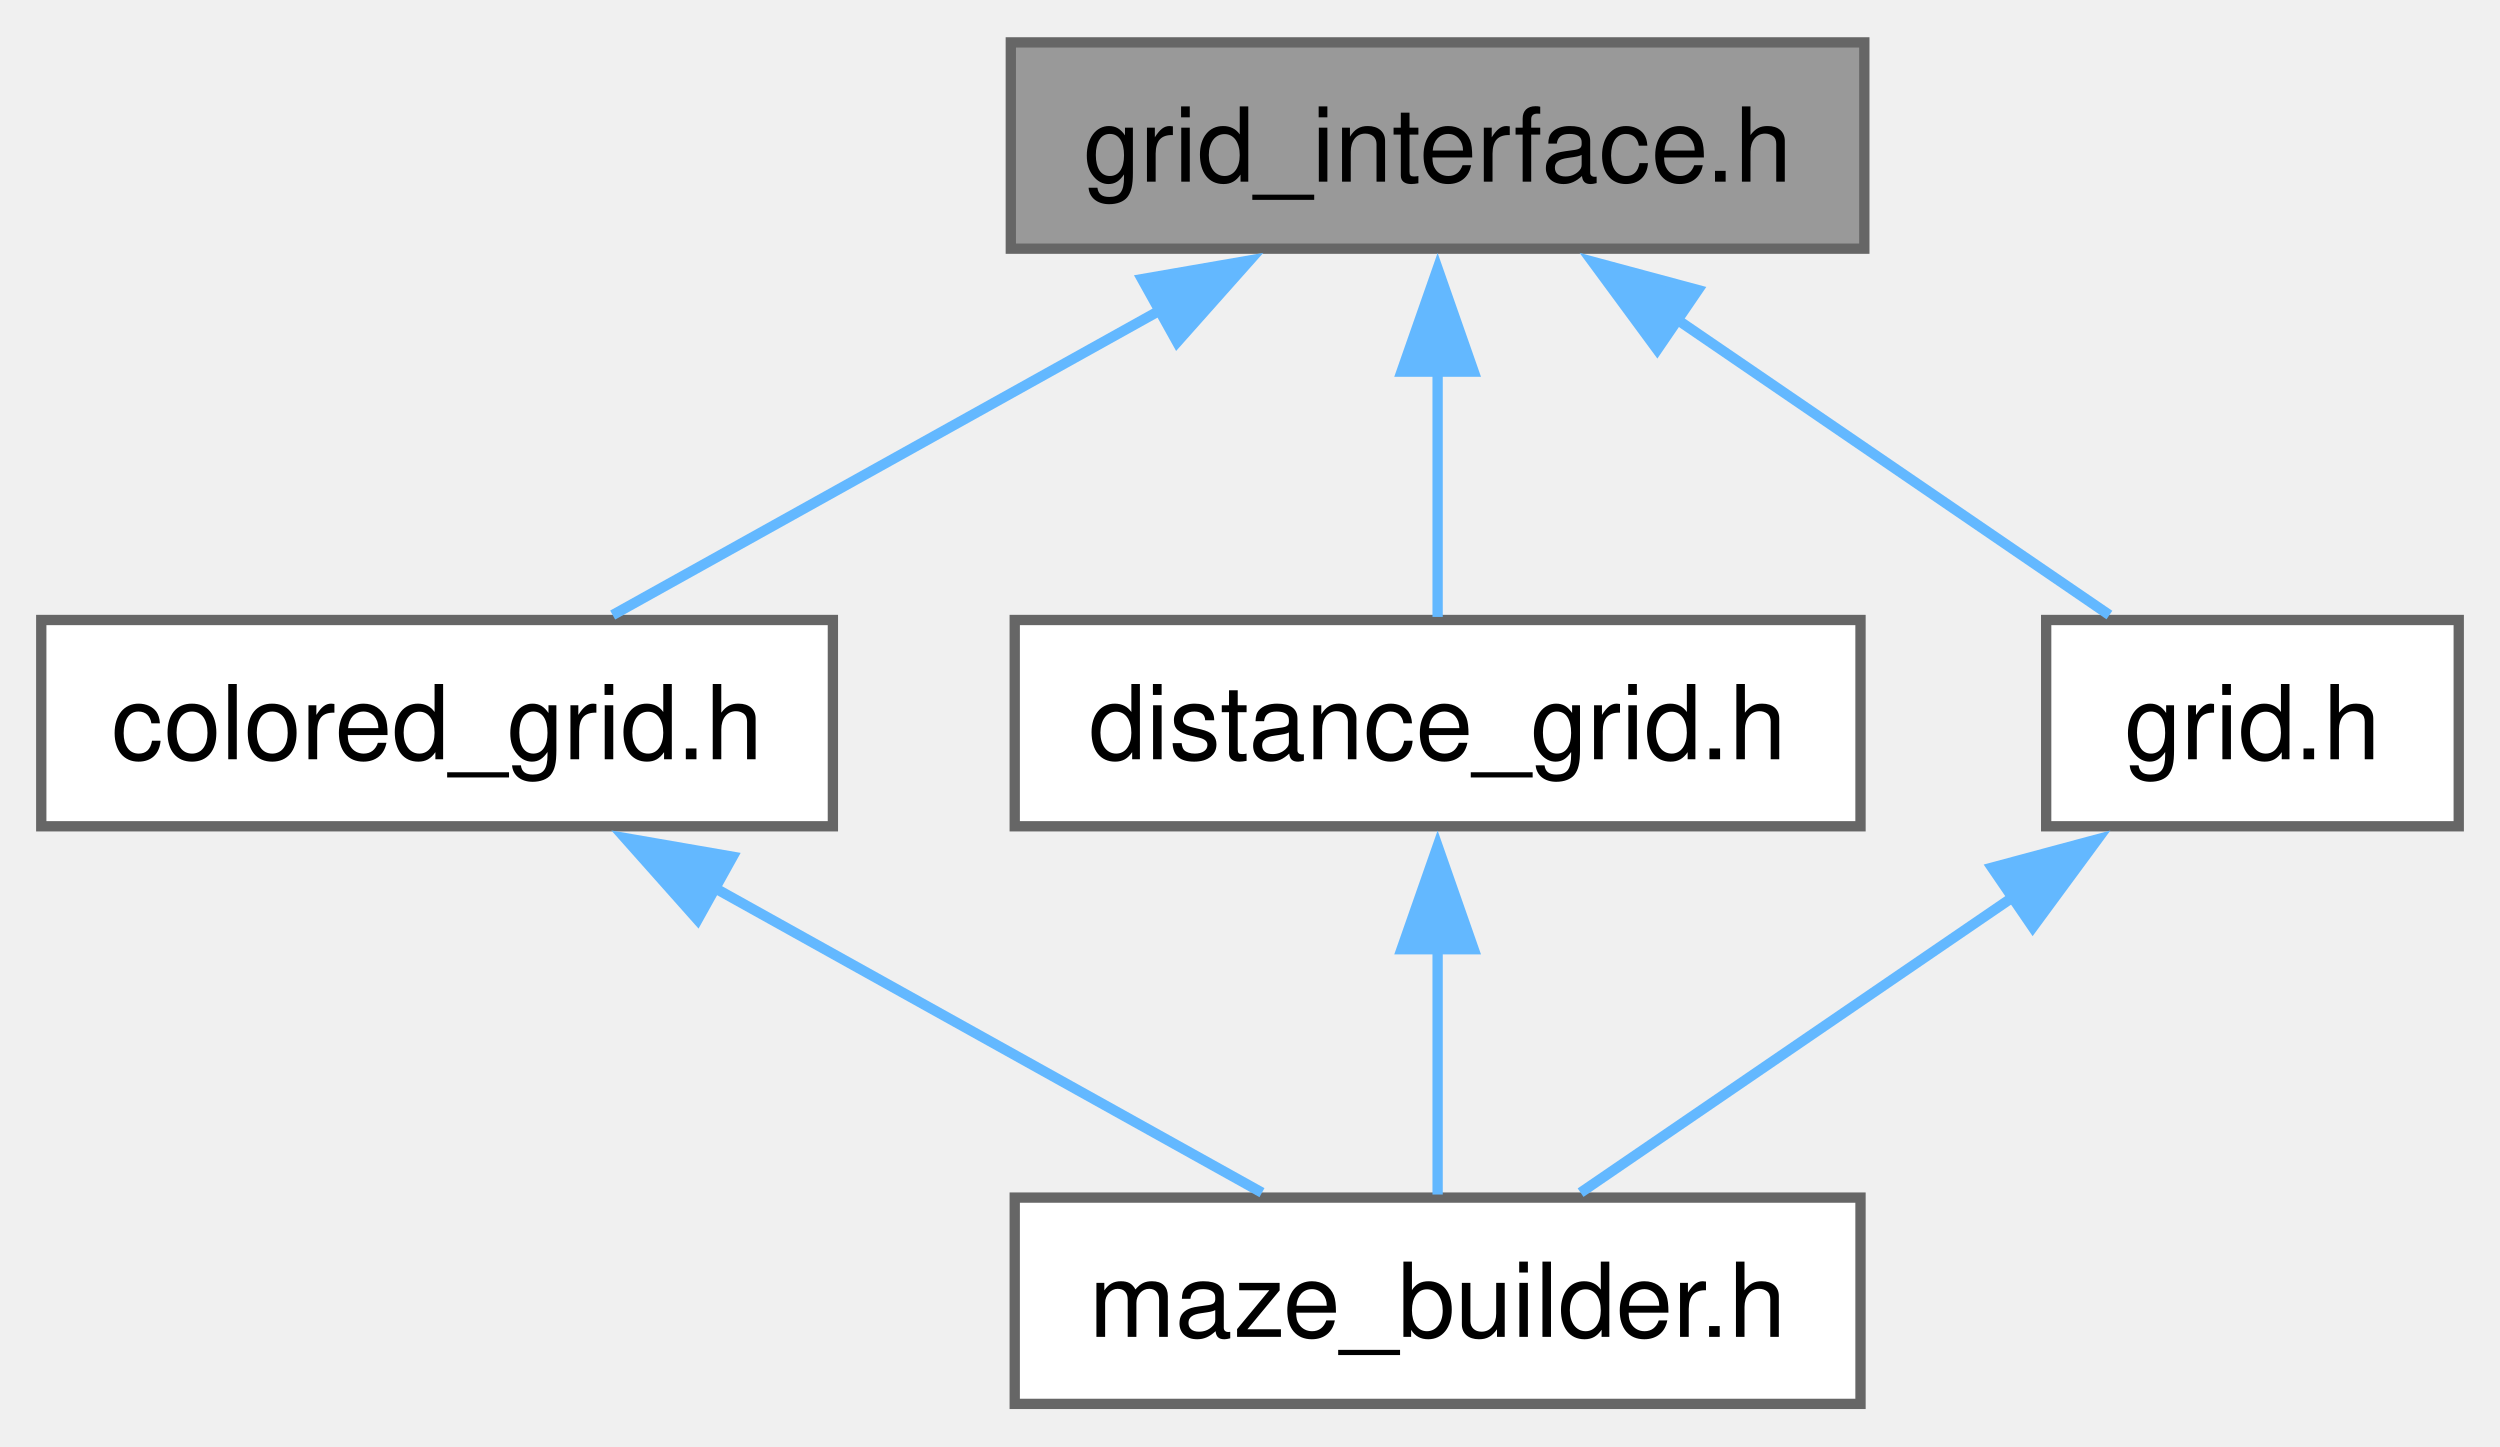
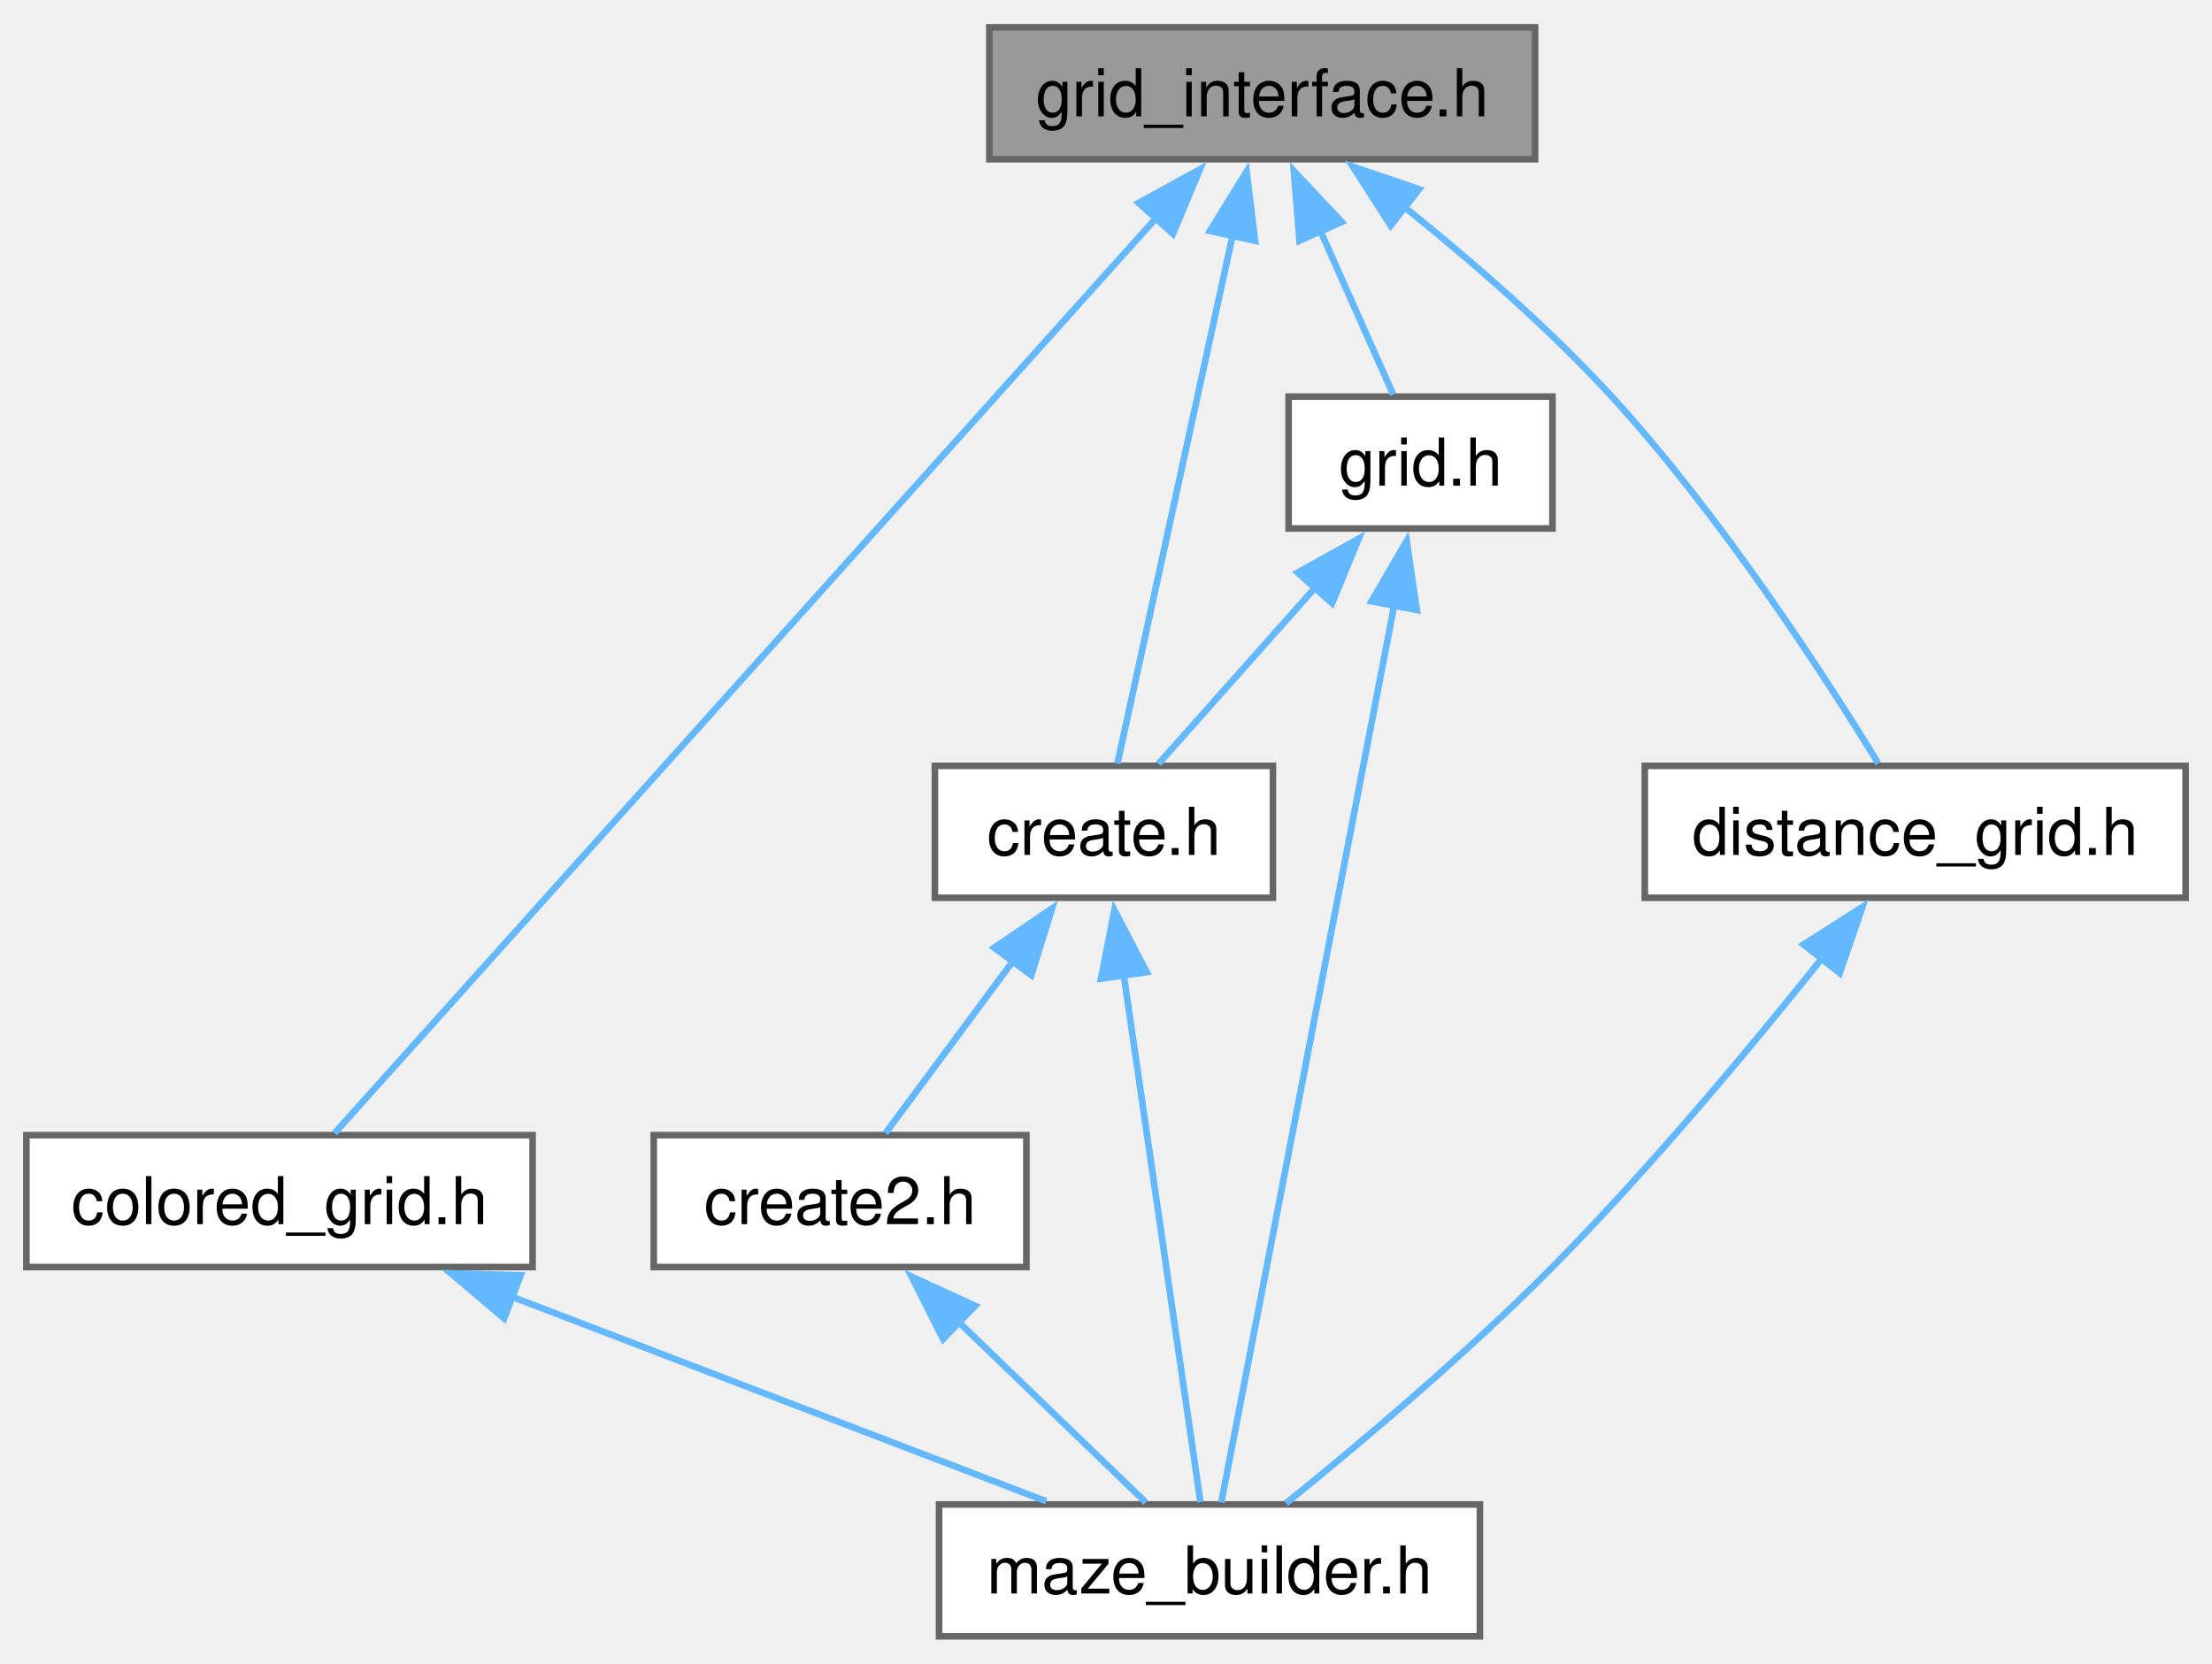
- <svg xmlns="http://www.w3.org/2000/svg" xmlns:xlink="http://www.w3.org/1999/xlink" width="242pt" height="140pt" viewBox="0.00 0.00 242.38 140.00">
-   <g id="graph0" class="graph" transform="scale(1 1) rotate(0) translate(4 136)">
+ <svg xmlns="http://www.w3.org/2000/svg" xmlns:xlink="http://www.w3.org/1999/xlink" width="335pt" height="252pt" viewBox="0.00 0.00 335.38 252.00">
+   <g id="graph0" class="graph" transform="scale(1 1) rotate(0) translate(4 248)">
    <g id="Node000001" class="node">
      <g id="a_Node000001">
        <a xlink:title=" ">
-           <polygon fill="#999999" stroke="#666666" points="176.75,-132 94,-132 94,-112 176.75,-112 176.75,-132" />
-           <text text-anchor="middle" x="135.38" y="-118.5" font-family="Helvetica,sans-Serif" font-size="10.00">grid_interface.h</text>
+           <polygon fill="#999999" stroke="#666666" points="228.75,-244 146,-244 146,-224 228.75,-224 228.75,-244" />
+           <text text-anchor="middle" x="187.38" y="-230.5" font-family="Helvetica,sans-Serif" font-size="10.00">grid_interface.h</text>
        </a>
      </g>
    </g>
    <g id="Node000002" class="node">
      <g id="a_Node000002">
        <a xlink:href="colored__grid_8h_source.html" target="_top" xlink:title=" ">
          <polygon fill="white" stroke="#666666" points="76.75,-76 0,-76 0,-56 76.75,-56 76.75,-76" />
          <text text-anchor="middle" x="38.38" y="-62.5" font-family="Helvetica,sans-Serif" font-size="10.00">colored_grid.h</text>
        </a>
      </g>
    </g>
    <g id="edge1_Node000001_Node000002" class="edge">
      <g id="a_edge1_Node000001_Node000002">
        <a xlink:title=" ">
-           <path fill="none" stroke="#63b8ff" d="M108.57,-106.08C91.58,-96.62 70.1,-84.66 55.4,-76.48" />
-           <polygon fill="#63b8ff" stroke="#63b8ff" points="106.72,-109.05 117.16,-110.86 110.12,-102.94 106.72,-109.05" />
+           <path fill="none" stroke="#63b8ff" d="M171.46,-215.27C139.97,-180.18 70.68,-102.99 46.72,-76.3" />
+           <polygon fill="#63b8ff" stroke="#63b8ff" points="168.64,-217.37 177.93,-222.47 173.85,-212.69 168.64,-217.37" />
        </a>
      </g>
    </g>
    <g id="Node000004" class="node">
      <g id="a_Node000004">
-         <a xlink:href="distance__grid_8h.html" target="_top" xlink:title=" ">
-           <polygon fill="white" stroke="#666666" points="176.38,-76 94.38,-76 94.38,-56 176.38,-56 176.38,-76" />
-           <text text-anchor="middle" x="135.38" y="-62.5" font-family="Helvetica,sans-Serif" font-size="10.00">distance_grid.h</text>
+         <a xlink:href="create_8h.html" target="_top" xlink:title=" ">
+           <polygon fill="white" stroke="#666666" points="189,-132 137.75,-132 137.75,-112 189,-112 189,-132" />
+           <text text-anchor="middle" x="163.38" y="-118.5" font-family="Helvetica,sans-Serif" font-size="10.00">create.h</text>
        </a>
      </g>
    </g>
    <g id="edge3_Node000001_Node000004" class="edge">
      <g id="a_edge3_Node000001_Node000004">
        <a xlink:title=" ">
-           <path fill="none" stroke="#63b8ff" d="M135.38,-100.13C135.38,-91.9 135.38,-82.85 135.38,-76.3" />
-           <polygon fill="#63b8ff" stroke="#63b8ff" points="131.88,-100.08 135.38,-110.08 138.88,-100.08 131.88,-100.08" />
+           <path fill="none" stroke="#63b8ff" d="M182.93,-212.64C177.71,-188.72 169.27,-150.03 165.42,-132.35" />
+           <polygon fill="#63b8ff" stroke="#63b8ff" points="179.45,-213.12 185.01,-222.14 186.29,-211.63 179.45,-213.12" />
        </a>
      </g>
    </g>
-     <g id="Node000005" class="node">
-       <g id="a_Node000005">
-         <a xlink:href="grid_8h.html" target="_top" xlink:title=" ">
-           <polygon fill="white" stroke="#666666" points="234.38,-76 194.38,-76 194.38,-56 234.38,-56 234.38,-76" />
-           <text text-anchor="middle" x="214.38" y="-62.5" font-family="Helvetica,sans-Serif" font-size="10.00">grid.h</text>
+     <g id="Node000006" class="node">
+       <g id="a_Node000006">
+         <a xlink:href="distance__grid_8h.html" target="_top" xlink:title=" ">
+           <polygon fill="white" stroke="#666666" points="327.38,-132 245.38,-132 245.38,-112 327.38,-112 327.38,-132" />
+           <text text-anchor="middle" x="286.38" y="-118.5" font-family="Helvetica,sans-Serif" font-size="10.00">distance_grid.h</text>
        </a>
      </g>
    </g>
-     <g id="edge5_Node000001_Node000005" class="edge">
-       <g id="a_edge5_Node000001_Node000005">
+     <g id="edge7_Node000001_Node000006" class="edge">
+       <g id="a_edge7_Node000001_Node000006">
        <a xlink:title=" ">
-           <path fill="none" stroke="#63b8ff" d="M158.39,-105.27C172.03,-95.94 188.88,-84.43 200.51,-76.48" />
-           <polygon fill="#63b8ff" stroke="#63b8ff" points="156.67,-102.21 150.39,-110.74 160.62,-107.99 156.67,-102.21" />
+           <path fill="none" stroke="#63b8ff" d="M208.92,-216.76C219.01,-208.66 230.86,-198.39 240.38,-188 256.99,-169.85 272.74,-145.52 280.79,-132.37" />
+           <polygon fill="#63b8ff" stroke="#63b8ff" points="206.85,-213.94 201.13,-222.86 211.16,-219.45 206.85,-213.94" />
+         </a>
+       </g>
+     </g>
+     <g id="Node000007" class="node">
+       <g id="a_Node000007">
+         <a xlink:href="grid_8h.html" target="_top" xlink:title=" ">
+           <polygon fill="white" stroke="#666666" points="231.38,-188 191.38,-188 191.38,-168 231.38,-168 231.38,-188" />
+           <text text-anchor="middle" x="211.38" y="-174.5" font-family="Helvetica,sans-Serif" font-size="10.00">grid.h</text>
+         </a>
+       </g>
+     </g>
+     <g id="edge9_Node000001_Node000007" class="edge">
+       <g id="a_edge9_Node000001_Node000007">
+         <a xlink:title=" ">
+           <path fill="none" stroke="#63b8ff" d="M196.13,-213.29C199.93,-204.75 204.19,-195.16 207.24,-188.3" />
+           <polygon fill="#63b8ff" stroke="#63b8ff" points="193.03,-211.65 192.17,-222.21 199.43,-214.49 193.03,-211.65" />
        </a>
      </g>
    </g>
    <g id="Node000003" class="node">
      <g id="a_Node000003">
        <a xlink:href="maze__builder_8h.html" target="_top" xlink:title="This file includes all the headers in the maze builder library.">
-           <polygon fill="white" stroke="#666666" points="176.38,-20 94.38,-20 94.38,0 176.38,0 176.38,-20" />
-           <text text-anchor="middle" x="135.38" y="-6.5" font-family="Helvetica,sans-Serif" font-size="10.00">maze_builder.h</text>
+           <polygon fill="white" stroke="#666666" points="220.38,-20 138.38,-20 138.38,0 220.38,0 220.38,-20" />
+           <text text-anchor="middle" x="179.38" y="-6.5" font-family="Helvetica,sans-Serif" font-size="10.00">maze_builder.h</text>
        </a>
      </g>
    </g>
    <g id="edge2_Node000002_Node000003" class="edge">
      <g id="a_edge2_Node000002_Node000003">
        <a xlink:title=" ">
-           <path fill="none" stroke="#63b8ff" d="M65.18,-50.08C82.17,-40.62 103.65,-28.66 118.35,-20.48" />
-           <polygon fill="#63b8ff" stroke="#63b8ff" points="63.63,-46.94 56.59,-54.86 67.03,-53.05 63.63,-46.94" />
+           <path fill="none" stroke="#63b8ff" d="M73.54,-51.53C98.78,-41.87 132.15,-29.08 154.62,-20.48" />
+           <polygon fill="#63b8ff" stroke="#63b8ff" points="72.44,-48.21 64.35,-55.05 74.94,-54.74 72.44,-48.21" />
        </a>
      </g>
    </g>
-     <g id="edge4_Node000004_Node000003" class="edge">
-       <g id="a_edge4_Node000004_Node000003">
+     <g id="edge6_Node000004_Node000003" class="edge">
+       <g id="a_edge6_Node000004_Node000003">
        <a xlink:title=" ">
-           <path fill="none" stroke="#63b8ff" d="M135.38,-44.13C135.38,-35.9 135.38,-26.85 135.38,-20.3" />
-           <polygon fill="#63b8ff" stroke="#63b8ff" points="131.88,-44.08 135.38,-54.08 138.88,-44.08 131.88,-44.08" />
+           <path fill="none" stroke="#63b8ff" d="M166.38,-100.31C169.87,-76.36 175.45,-37.95 178.01,-20.35" />
+           <polygon fill="#63b8ff" stroke="#63b8ff" points="162.93,-99.72 164.96,-110.12 169.86,-100.73 162.93,-99.72" />
        </a>
      </g>
    </g>
-     <g id="edge6_Node000005_Node000003" class="edge">
-       <g id="a_edge6_Node000005_Node000003">
+     <g id="Node000005" class="node">
+       <g id="a_Node000005">
+         <a xlink:href="create2_8h.html" target="_top" xlink:title=" ">
+           <polygon fill="white" stroke="#666666" points="151.62,-76 95.12,-76 95.12,-56 151.62,-56 151.62,-76" />
+           <text text-anchor="middle" x="123.38" y="-62.5" font-family="Helvetica,sans-Serif" font-size="10.00">create2.h</text>
+         </a>
+       </g>
+     </g>
+     <g id="edge4_Node000004_Node000005" class="edge">
+       <g id="a_edge4_Node000004_Node000005">
        <a xlink:title=" ">
-           <path fill="none" stroke="#63b8ff" d="M191.36,-49.27C177.72,-39.94 160.87,-28.43 149.24,-20.48" />
-           <polygon fill="#63b8ff" stroke="#63b8ff" points="189.13,-51.99 199.36,-54.74 193.08,-46.21 189.13,-51.99" />
+           <path fill="none" stroke="#63b8ff" d="M149.62,-102.44C143.09,-93.62 135.57,-83.47 130.26,-76.3" />
+           <polygon fill="#63b8ff" stroke="#63b8ff" points="146.74,-104.43 155.51,-110.38 152.37,-100.26 146.74,-104.43" />
+         </a>
+       </g>
+     </g>
+     <g id="edge5_Node000005_Node000003" class="edge">
+       <g id="a_edge5_Node000005_Node000003">
+         <a xlink:title=" ">
+           <path fill="none" stroke="#63b8ff" d="M141.16,-47.85C150.63,-38.72 161.9,-27.86 169.73,-20.3" />
+           <polygon fill="#63b8ff" stroke="#63b8ff" points="138.99,-45.08 134.22,-54.54 143.85,-50.12 138.99,-45.08" />
+         </a>
+       </g>
+     </g>
+     <g id="edge8_Node000006_Node000003" class="edge">
+       <g id="a_edge8_Node000006_Node000003">
+         <a xlink:title=" ">
+           <path fill="none" stroke="#63b8ff" d="M272.43,-103.04C261.71,-89.61 246.26,-71.05 231.38,-56 218.28,-42.76 201.83,-28.94 190.98,-20.17" />
+           <polygon fill="#63b8ff" stroke="#63b8ff" points="269.45,-104.91 278.38,-110.6 274.94,-100.58 269.45,-104.91" />
+         </a>
+       </g>
+     </g>
+     <g id="edge11_Node000007_Node000003" class="edge">
+       <g id="a_edge11_Node000007_Node000003">
+         <a xlink:title=" ">
+           <path fill="none" stroke="#63b8ff" d="M207.42,-156.5C200.44,-120.27 186.18,-46.31 181.17,-20.3" />
+           <polygon fill="#63b8ff" stroke="#63b8ff" points="203.95,-156.96 209.28,-166.11 210.82,-155.63 203.95,-156.96" />
+         </a>
+       </g>
+     </g>
+     <g id="edge10_Node000007_Node000004" class="edge">
+       <g id="a_edge10_Node000007_Node000004">
+         <a xlink:title=" ">
+           <path fill="none" stroke="#63b8ff" d="M195.38,-159C187.43,-150.06 178.15,-139.62 171.64,-132.3" />
+           <polygon fill="#63b8ff" stroke="#63b8ff" points="192.75,-161.31 202.01,-166.46 197.98,-156.66 192.75,-161.31" />
        </a>
      </g>
    </g>
  </g>
</svg>
